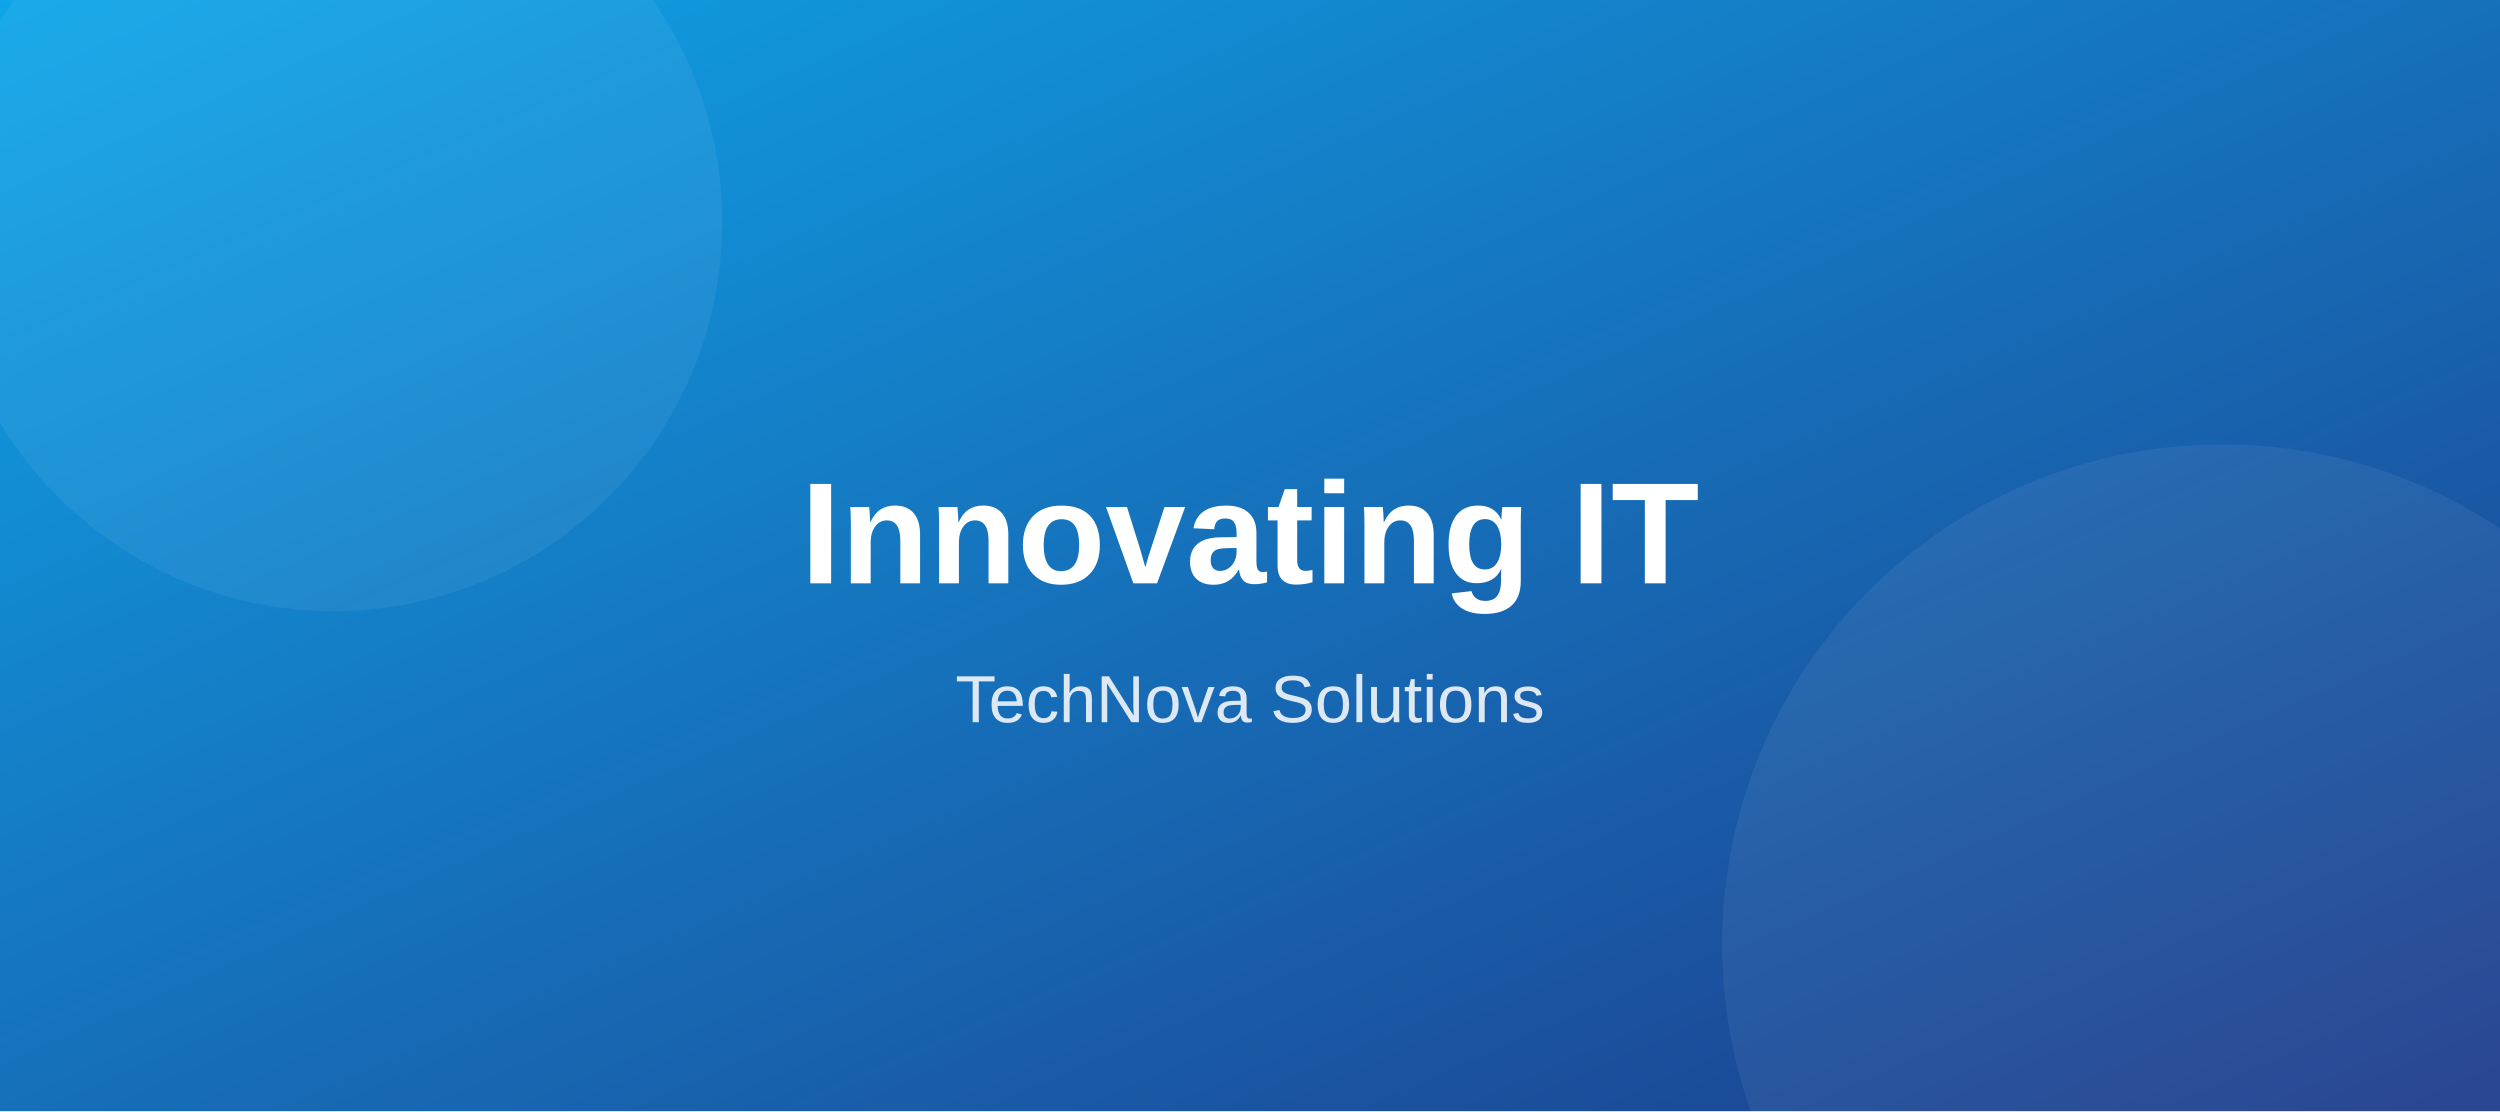
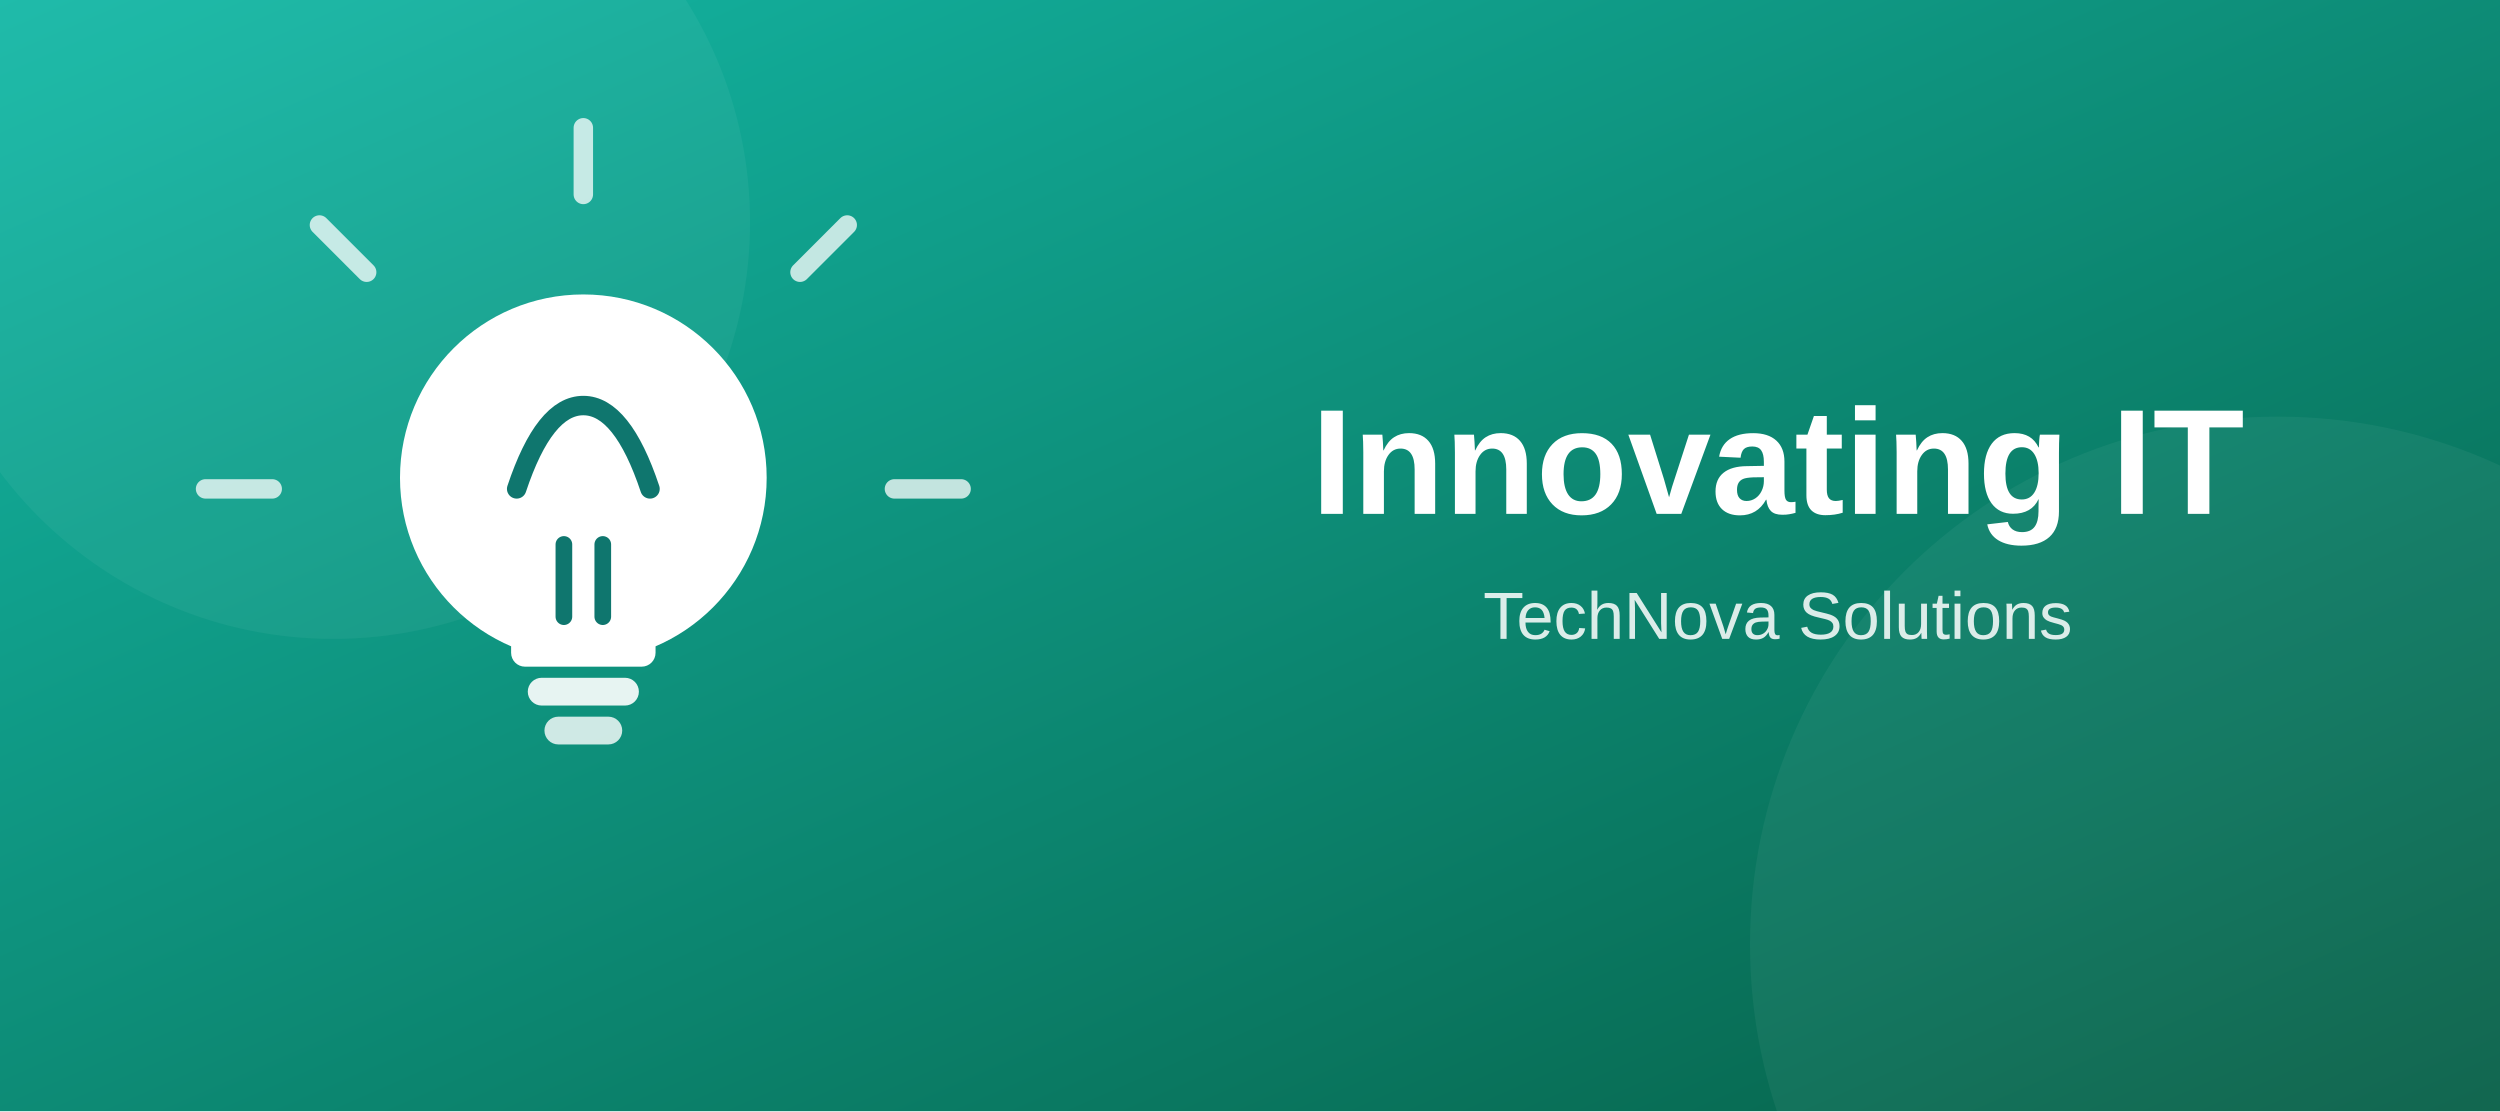
<svg xmlns="http://www.w3.org/2000/svg" width="900" height="400" viewBox="0 0 900 400">
  <defs>
-     <linearGradient id="s0" x1="0" y1="0" x2="1" y2="1">
-       <stop offset="0%" stop-color="#0ea5e9" />
-       <stop offset="100%" stop-color="#1e3a8a" />
+     <linearGradient id="s1" x1="0" y1="0" x2="1" y2="1">
+       <stop offset="0%" stop-color="#14b8a6" />
+       <stop offset="100%" stop-color="#065f46" />
    </linearGradient>
  </defs>
-   <rect width="900" height="400" fill="url(#s0)" />
-   <circle cx="120" cy="80" r="140" fill="#ffffff" opacity="0.06" />
-   <circle cx="800" cy="340" r="180" fill="#ffffff" opacity="0.06" />
-   <text x="450" y="210" font-family="Segoe UI, Arial, sans-serif" font-size="52" font-weight="800" fill="#ffffff" text-anchor="middle">Innovating IT</text>
-   <text x="450" y="260" font-family="Segoe UI, Arial, sans-serif" font-size="24" fill="#ffffff" opacity="0.85" text-anchor="middle">TechNova Solutions</text>
+   <rect width="900" height="400" fill="url(#s1)" />
+   <circle cx="120" cy="80" r="150" fill="#ffffff" opacity="0.05" />
+   <circle cx="820" cy="340" r="190" fill="#ffffff" opacity="0.05" />
+   <g stroke="#ffffff" stroke-width="7" stroke-linecap="round" opacity="0.75" fill="none">
+     <line x1="210" y1="70" x2="210" y2="46" />
+     <line x1="132" y1="98" x2="115" y2="81" />
+     <line x1="288" y1="98" x2="305" y2="81" />
+     <line x1="98" y1="176" x2="74" y2="176" />
+     <line x1="322" y1="176" x2="346" y2="176" />
+   </g>
+   <circle cx="210" cy="172" r="66" fill="#ffffff" />
+   <rect x="184" y="228" width="52" height="12" rx="5" fill="#ffffff" />
+   <rect x="190" y="244" width="40" height="10" rx="5" fill="#ffffff" opacity="0.9" />
+   <rect x="196" y="258" width="28" height="10" rx="5" fill="#ffffff" opacity="0.8" />
+   <path d="M186 176 q10 -30 24 -30 q14 0 24 30" fill="none" stroke="#0f766e" stroke-width="7" stroke-linecap="round" />
+   <line x1="203" y1="196" x2="203" y2="222" stroke="#0f766e" stroke-width="6" stroke-linecap="round" />
+   <line x1="217" y1="196" x2="217" y2="222" stroke="#0f766e" stroke-width="6" stroke-linecap="round" />
+   <text x="640" y="185" font-family="Segoe UI, Arial, sans-serif" font-size="54" font-weight="800" fill="#ffffff" text-anchor="middle">Innovating IT</text>
+   <text x="640" y="230" font-family="Segoe UI, Arial, sans-serif" font-size="24" fill="#ffffff" opacity="0.85" text-anchor="middle">TechNova Solutions</text>
</svg>
